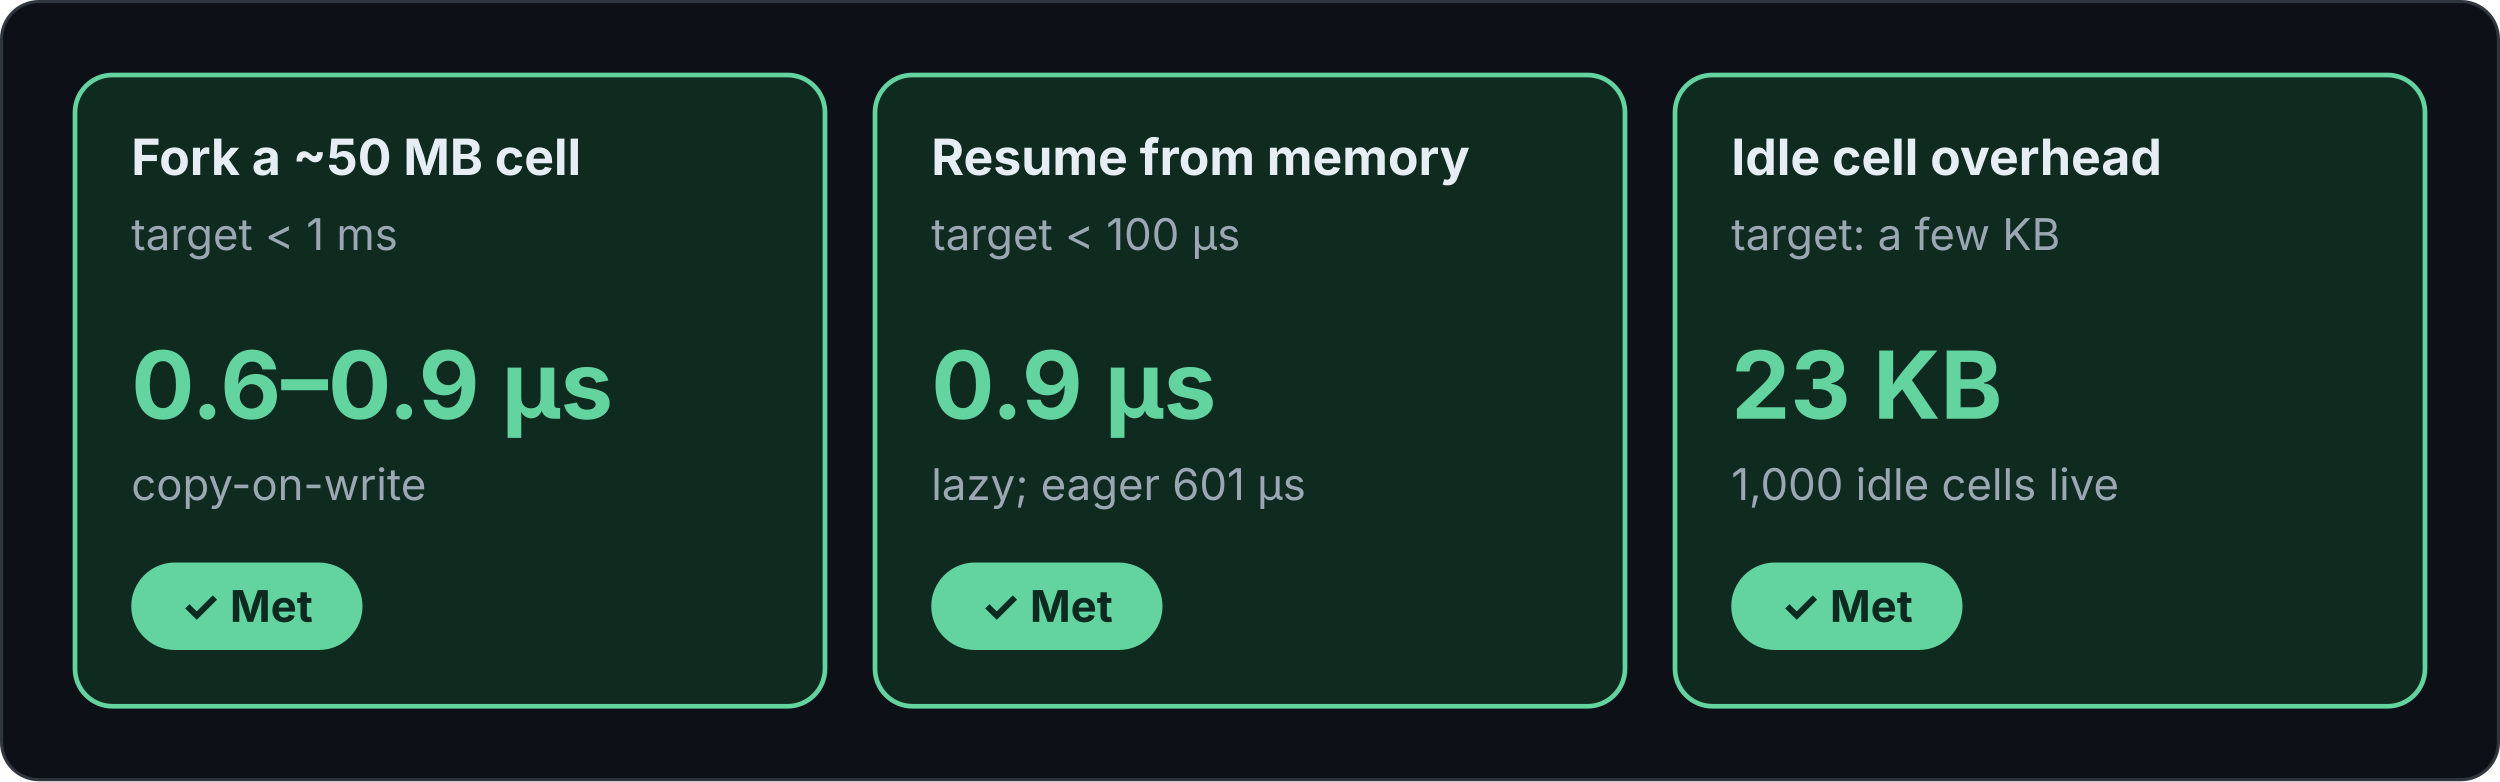
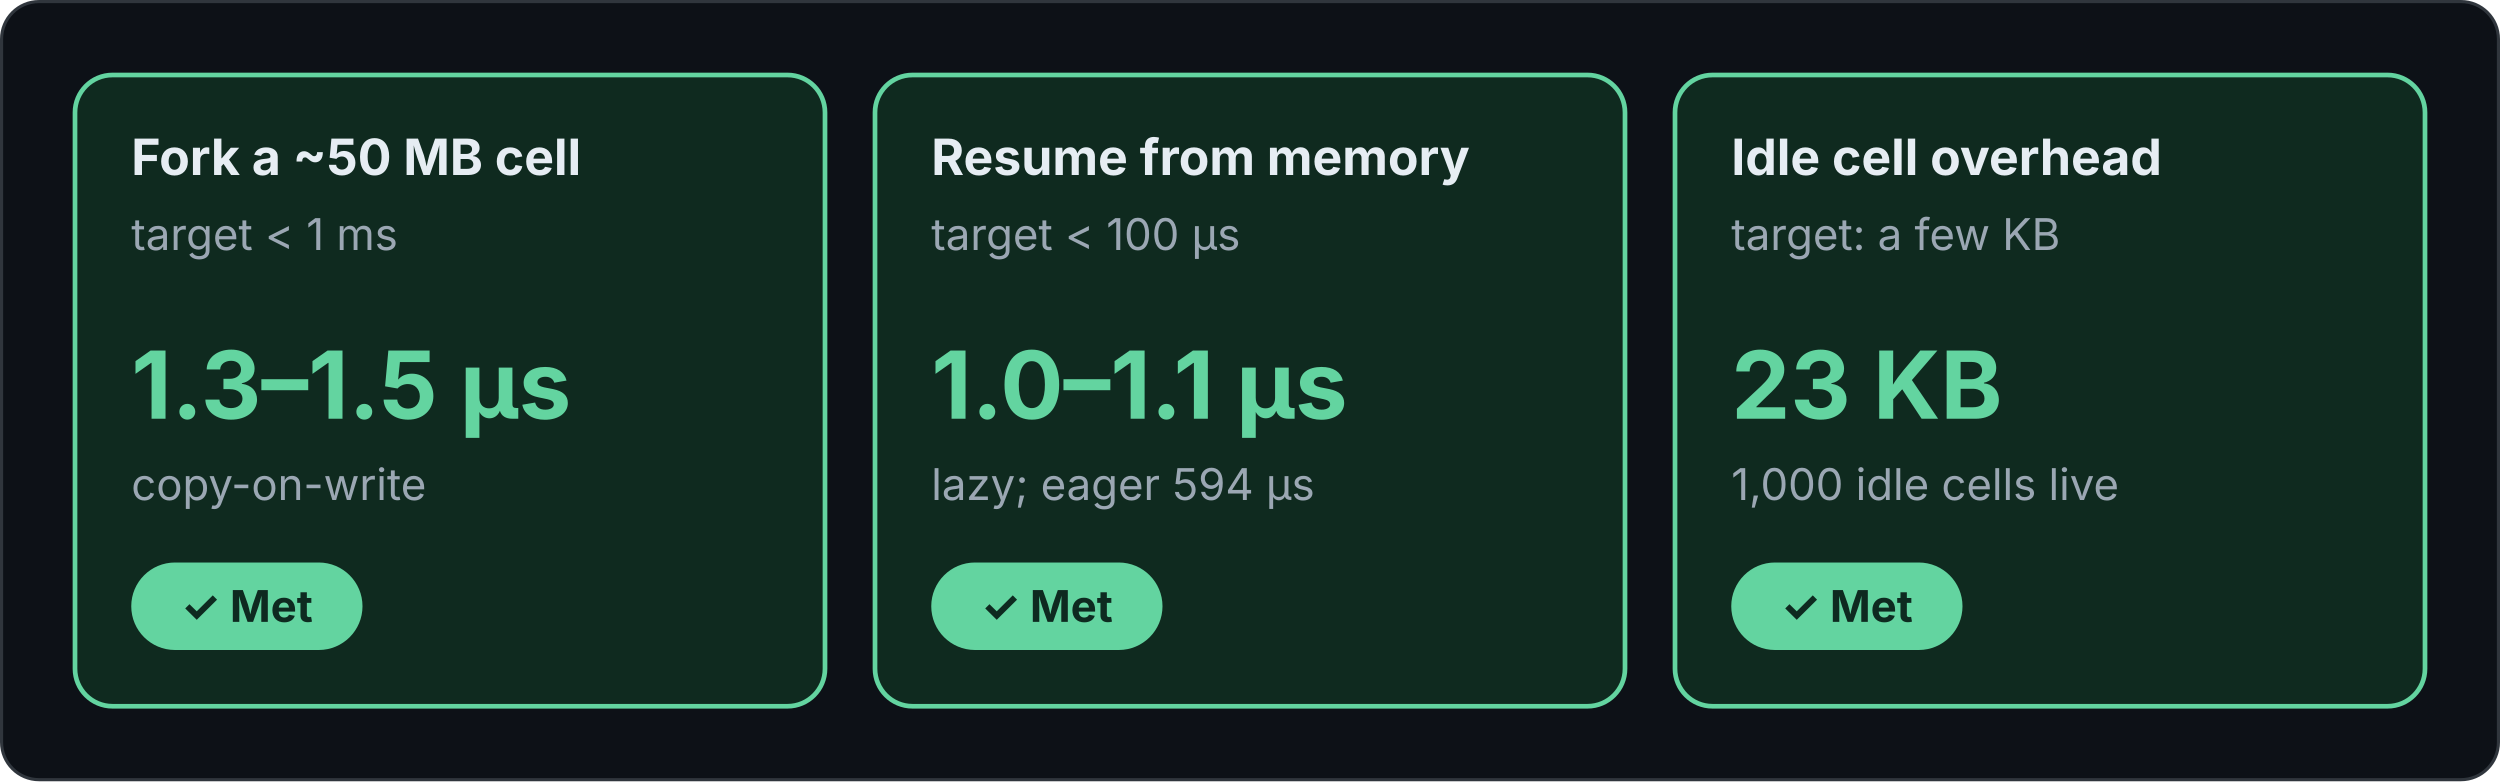
<svg xmlns="http://www.w3.org/2000/svg" viewBox="0 0 800 250" width="800" height="250" role="img" font-family="Inter, -apple-system, Segoe UI, Helvetica, Arial, sans-serif">
  <defs>
    <marker id="a" viewBox="0 0 10 10" refX="9" refY="5" markerWidth="7" markerHeight="7" orient="auto-start-reverse">
      <path d="M0 0L10 5L0 10z" fill="#8b98a5" />
    </marker>
  </defs>
  <rect class="bg" x="0.5" y="0.5" width="799" height="249" rx="12" fill="#0d1117" stroke="#30363d" />
  <rect x="24" y="24" width="240" height="202" rx="12" fill="#0f2a1f" stroke="#63d4a0" stroke-width="1.5" />
  <text x="42" y="56" font-size="16" fill="#e6edf3" font-weight="700">Fork a ~50 MB cell</text>
  <text x="42" y="80" font-size="14" fill="#9ba7b3">target &lt; 1 ms</text>
-   <text x="42" y="134" font-size="30" fill="#63d4a0" font-weight="700">0.6–0.9 µs</text>
+   <text x="42" y="134" font-size="30" fill="#63d4a0" font-weight="700">1.3–1.5 µs</text>
  <text x="42" y="160" font-size="14" fill="#9ba7b3">copy-on-write</text>
  <rect x="42" y="180" width="74" height="28" rx="14" fill="#63d4a0" stroke="#63d4a0" stroke-width="0" />
  <text x="79" y="199" font-size="14" fill="#0e2a20" font-weight="700" text-anchor="middle">✓ Met</text>
  <rect x="280" y="24" width="240" height="202" rx="12" fill="#0f2a1f" stroke="#63d4a0" stroke-width="1.5" />
  <text x="298" y="56" font-size="16" fill="#e6edf3" font-weight="700">Resume from memory</text>
  <text x="298" y="80" font-size="14" fill="#9ba7b3">target &lt; 100 µs</text>
-   <text x="298" y="134" font-size="30" fill="#63d4a0" font-weight="700">0.9 µs</text>
-   <text x="298" y="160" font-size="14" fill="#9ba7b3">lazy; eager 601 µs</text>
+   <text x="298" y="134" font-size="30" fill="#63d4a0" font-weight="700">1.0–1.1 µs</text>
+   <text x="298" y="160" font-size="14" fill="#9ba7b3">lazy; eager 594 µs</text>
  <rect x="298" y="180" width="74" height="28" rx="14" fill="#63d4a0" stroke="#63d4a0" stroke-width="0" />
  <text x="335" y="199" font-size="14" fill="#0e2a20" font-weight="700" text-anchor="middle">✓ Met</text>
  <rect x="536" y="24" width="240" height="202" rx="12" fill="#0f2a1f" stroke="#63d4a0" stroke-width="1.5" />
  <text x="554" y="56" font-size="16" fill="#e6edf3" font-weight="700">Idle cell overhead</text>
  <text x="554" y="80" font-size="14" fill="#9ba7b3">target: a few KB</text>
  <text x="554" y="134" font-size="30" fill="#63d4a0" font-weight="700">23 KB</text>
  <text x="554" y="160" font-size="14" fill="#9ba7b3">1,000 idle cells live</text>
  <rect x="554" y="180" width="74" height="28" rx="14" fill="#63d4a0" stroke="#63d4a0" stroke-width="0" />
  <text x="591" y="199" font-size="14" fill="#0e2a20" font-weight="700" text-anchor="middle">✓ Met</text>
</svg>
